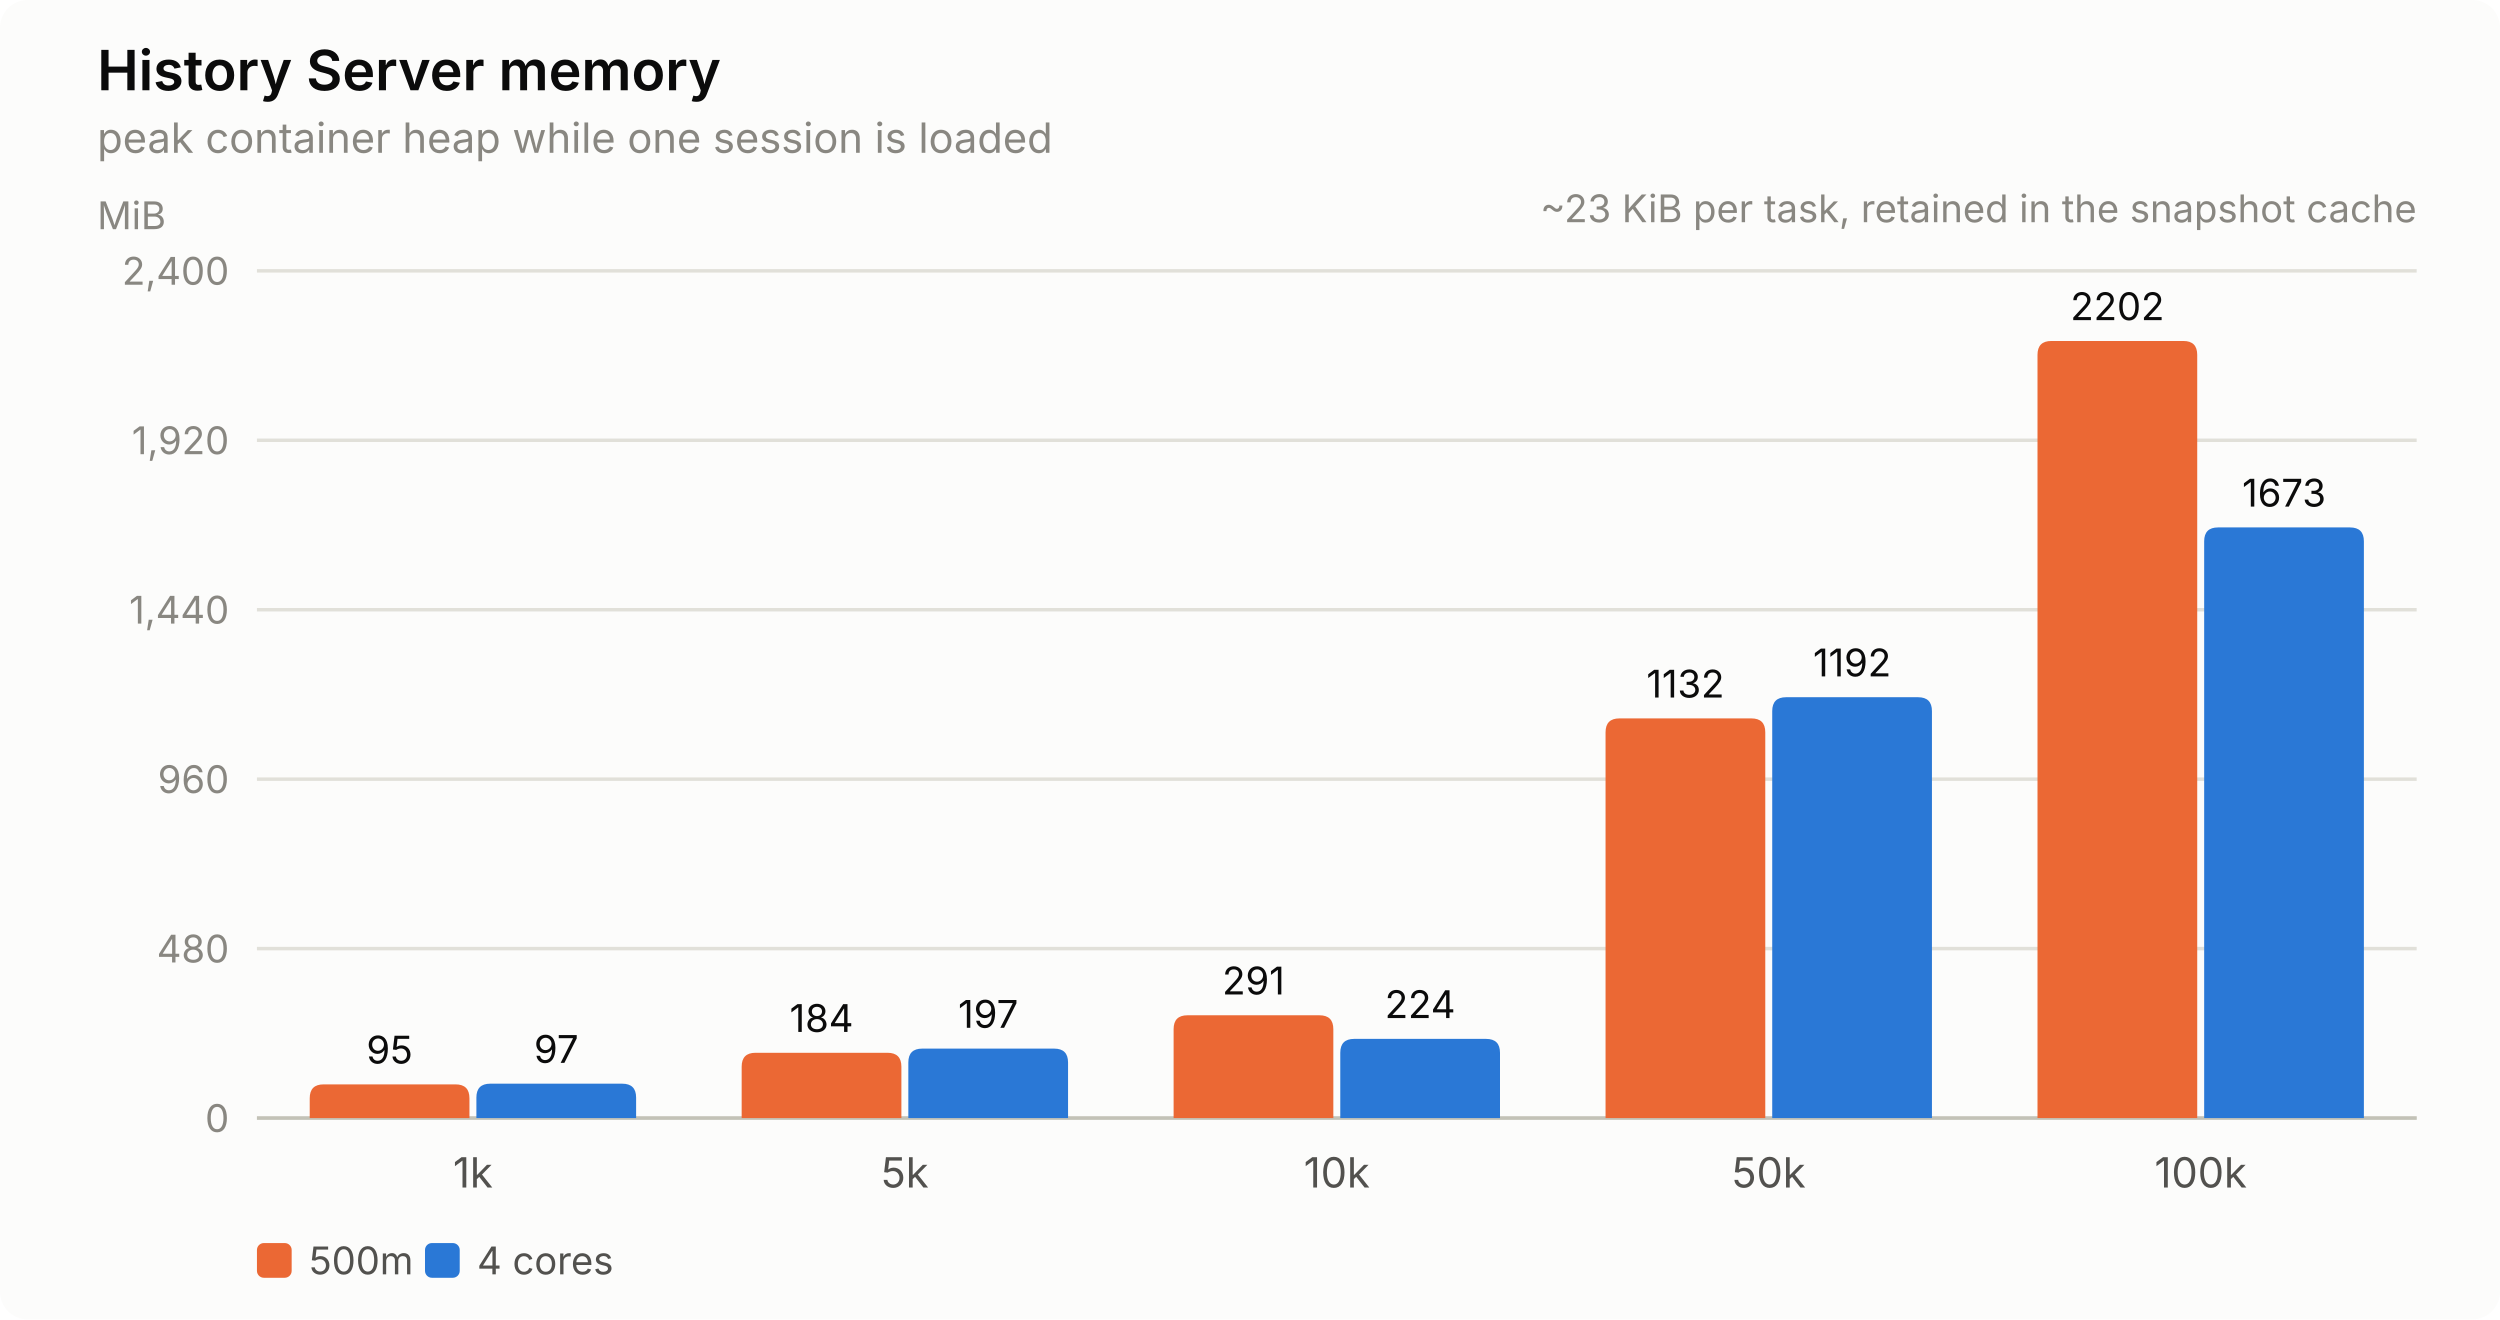
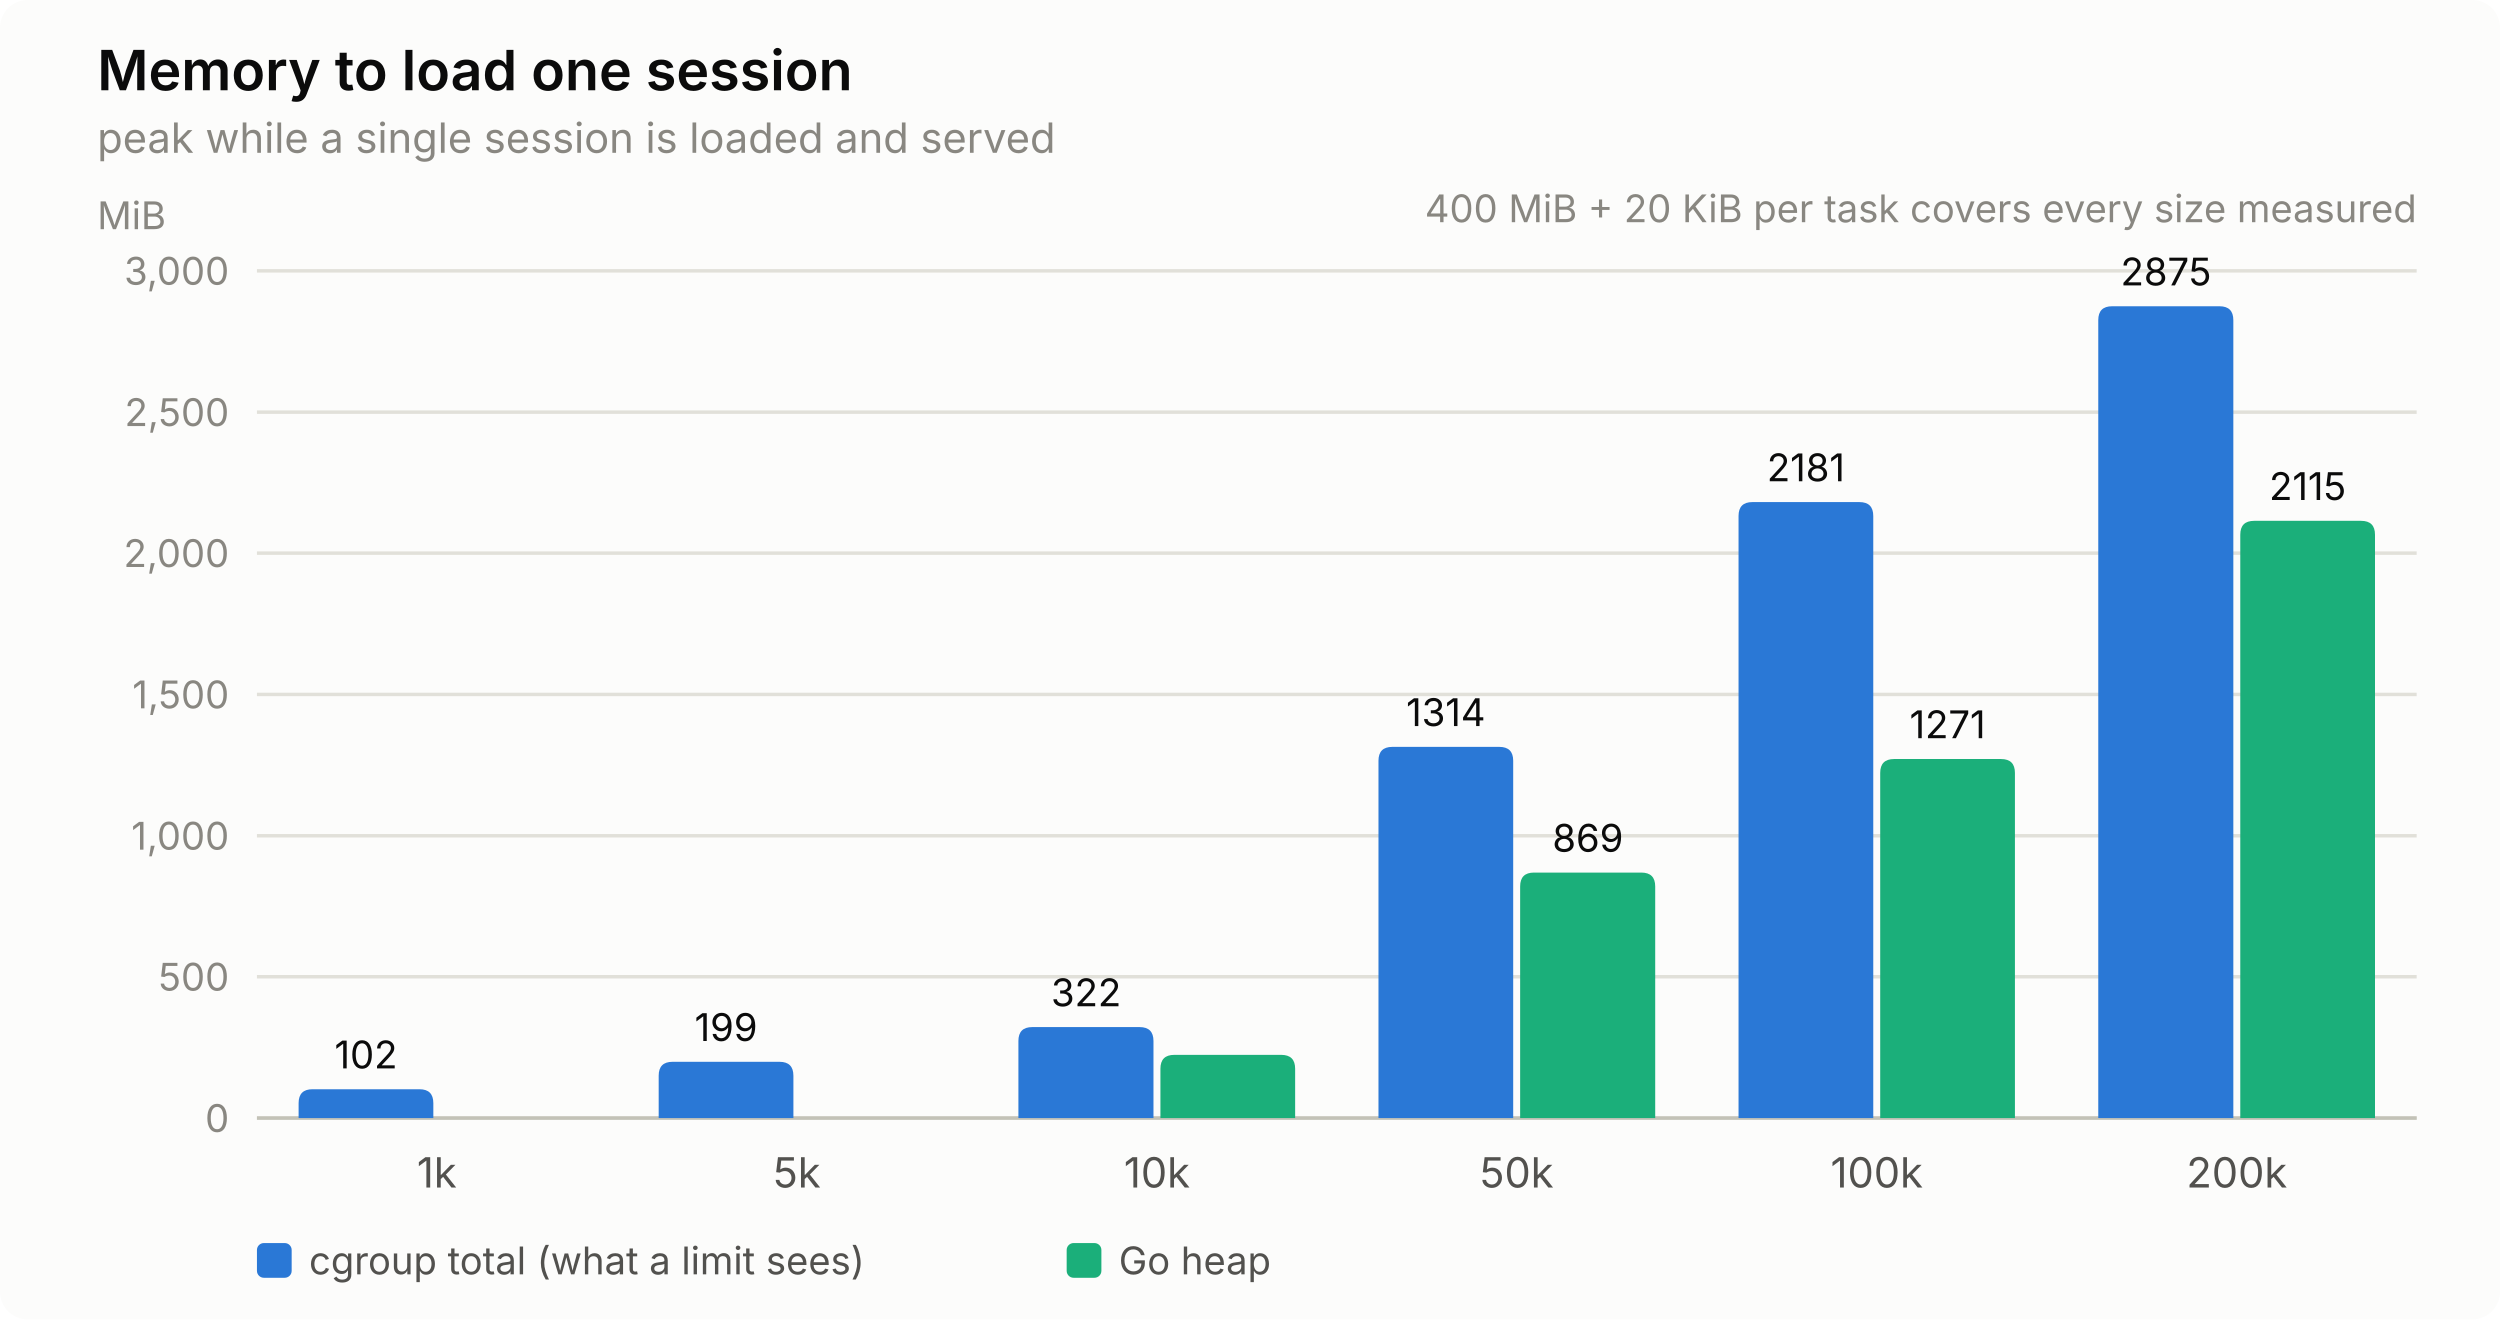
<svg xmlns="http://www.w3.org/2000/svg" viewBox="0 0 720 380" width="720" height="380" role="img">
  <rect width="720" height="380" fill="#fcfcfb" rx="8" />
-   <text x="28" y="26" font-family="system-ui,-apple-system,'Segoe UI',sans-serif" font-size="16" font-weight="600" fill="#0b0b0b">History Server memory</text>
-   <text x="28" y="44" font-family="system-ui,-apple-system,'Segoe UI',sans-serif" font-size="12" fill="#898781">peak container heap while one session is loaded</text>
+   <text x="28" y="26" font-family="system-ui,-apple-system,'Segoe UI',sans-serif" font-size="16" font-weight="600" fill="#0b0b0b">Memory to load one session</text>
+   <text x="28" y="44" font-family="system-ui,-apple-system,'Segoe UI',sans-serif" font-size="12" fill="#898781">peak while a single session is loaded and served</text>
  <line x1="74" y1="322.0" x2="696" y2="322.0" stroke="#e1e0d9" stroke-width="1" />
  <text x="66" y="326.0" text-anchor="end" font-family="system-ui,-apple-system,'Segoe UI',sans-serif" font-size="11" fill="#898781" font-variant-numeric="tabular-nums">0</text>
-   <line x1="74" y1="273.2" x2="696" y2="273.2" stroke="#e1e0d9" stroke-width="1" />
-   <text x="66" y="277.2" text-anchor="end" font-family="system-ui,-apple-system,'Segoe UI',sans-serif" font-size="11" fill="#898781" font-variant-numeric="tabular-nums">480</text>
-   <line x1="74" y1="224.4" x2="696" y2="224.4" stroke="#e1e0d9" stroke-width="1" />
-   <text x="66" y="228.4" text-anchor="end" font-family="system-ui,-apple-system,'Segoe UI',sans-serif" font-size="11" fill="#898781" font-variant-numeric="tabular-nums">960</text>
-   <line x1="74" y1="175.6" x2="696" y2="175.6" stroke="#e1e0d9" stroke-width="1" />
-   <text x="66" y="179.6" text-anchor="end" font-family="system-ui,-apple-system,'Segoe UI',sans-serif" font-size="11" fill="#898781" font-variant-numeric="tabular-nums">1,440</text>
-   <line x1="74" y1="126.8" x2="696" y2="126.8" stroke="#e1e0d9" stroke-width="1" />
-   <text x="66" y="130.8" text-anchor="end" font-family="system-ui,-apple-system,'Segoe UI',sans-serif" font-size="11" fill="#898781" font-variant-numeric="tabular-nums">1,920</text>
+   <line x1="74" y1="281.3" x2="696" y2="281.3" stroke="#e1e0d9" stroke-width="1" />
+   <text x="66" y="285.3" text-anchor="end" font-family="system-ui,-apple-system,'Segoe UI',sans-serif" font-size="11" fill="#898781" font-variant-numeric="tabular-nums">500</text>
+   <line x1="74" y1="240.7" x2="696" y2="240.7" stroke="#e1e0d9" stroke-width="1" />
+   <text x="66" y="244.7" text-anchor="end" font-family="system-ui,-apple-system,'Segoe UI',sans-serif" font-size="11" fill="#898781" font-variant-numeric="tabular-nums">1,000</text>
+   <line x1="74" y1="200.0" x2="696" y2="200.0" stroke="#e1e0d9" stroke-width="1" />
+   <text x="66" y="204.0" text-anchor="end" font-family="system-ui,-apple-system,'Segoe UI',sans-serif" font-size="11" fill="#898781" font-variant-numeric="tabular-nums">1,500</text>
+   <line x1="74" y1="159.3" x2="696" y2="159.3" stroke="#e1e0d9" stroke-width="1" />
+   <text x="66" y="163.3" text-anchor="end" font-family="system-ui,-apple-system,'Segoe UI',sans-serif" font-size="11" fill="#898781" font-variant-numeric="tabular-nums">2,000</text>
+   <line x1="74" y1="118.7" x2="696" y2="118.7" stroke="#e1e0d9" stroke-width="1" />
+   <text x="66" y="122.7" text-anchor="end" font-family="system-ui,-apple-system,'Segoe UI',sans-serif" font-size="11" fill="#898781" font-variant-numeric="tabular-nums">2,500</text>
  <line x1="74" y1="78.0" x2="696" y2="78.0" stroke="#e1e0d9" stroke-width="1" />
-   <text x="66" y="82.0" text-anchor="end" font-family="system-ui,-apple-system,'Segoe UI',sans-serif" font-size="11" fill="#898781" font-variant-numeric="tabular-nums">2,400</text>
+   <text x="66" y="82.0" text-anchor="end" font-family="system-ui,-apple-system,'Segoe UI',sans-serif" font-size="11" fill="#898781" font-variant-numeric="tabular-nums">3,000</text>
  <line x1="74" y1="322" x2="696" y2="322" stroke="#c3c2b7" stroke-width="1" />
  <text x="28" y="66" font-family="system-ui,-apple-system,'Segoe UI',sans-serif" font-size="11" fill="#898781">MiB</text>
-   <text x="136.2" y="342.0" text-anchor="middle" font-family="system-ui,-apple-system,'Segoe UI',sans-serif" font-size="12" fill="#52514e">1k</text>
-   <text x="260.6" y="342.0" text-anchor="middle" font-family="system-ui,-apple-system,'Segoe UI',sans-serif" font-size="12" fill="#52514e">5k</text>
-   <text x="385.0" y="342.0" text-anchor="middle" font-family="system-ui,-apple-system,'Segoe UI',sans-serif" font-size="12" fill="#52514e">10k</text>
-   <text x="509.4" y="342.0" text-anchor="middle" font-family="system-ui,-apple-system,'Segoe UI',sans-serif" font-size="12" fill="#52514e">50k</text>
-   <text x="633.8" y="342.0" text-anchor="middle" font-family="system-ui,-apple-system,'Segoe UI',sans-serif" font-size="12" fill="#52514e">100k</text>
-   <path d="M89.2,322 L89.2,316.3 Q89.2,312.3 93.2,312.3 L131.2,312.3 Q135.2,312.3 135.2,316.3 L135.2,322 Z" fill="#eb6834" />
-   <text x="112.2" y="306.3" text-anchor="middle" font-family="system-ui,-apple-system,'Segoe UI',sans-serif" font-size="11" fill="#0b0b0b" font-variant-numeric="tabular-nums">95</text>
-   <path d="M213.6,322 L213.6,307.2 Q213.6,303.2 217.6,303.2 L255.6,303.2 Q259.6,303.2 259.6,307.2 L259.6,322 Z" fill="#eb6834" />
-   <text x="236.6" y="297.2" text-anchor="middle" font-family="system-ui,-apple-system,'Segoe UI',sans-serif" font-size="11" fill="#0b0b0b" font-variant-numeric="tabular-nums">184</text>
-   <path d="M338.0,322 L338.0,296.4 Q338.0,292.4 342.0,292.4 L380.0,292.4 Q384.0,292.4 384.0,296.4 L384.0,322 Z" fill="#eb6834" />
-   <text x="361.0" y="286.4" text-anchor="middle" font-family="system-ui,-apple-system,'Segoe UI',sans-serif" font-size="11" fill="#0b0b0b" font-variant-numeric="tabular-nums">291</text>
-   <path d="M462.4,322 L462.4,210.9 Q462.4,206.9 466.4,206.9 L504.4,206.9 Q508.4,206.9 508.4,210.9 L508.4,322 Z" fill="#eb6834" />
-   <text x="485.4" y="200.9" text-anchor="middle" font-family="system-ui,-apple-system,'Segoe UI',sans-serif" font-size="11" fill="#0b0b0b" font-variant-numeric="tabular-nums">1132</text>
-   <path d="M586.8,322 L586.8,102.2 Q586.8,98.2 590.8,98.2 L628.8,98.2 Q632.8,98.2 632.8,102.2 L632.8,322 Z" fill="#eb6834" />
-   <text x="609.8" y="92.2" text-anchor="middle" font-family="system-ui,-apple-system,'Segoe UI',sans-serif" font-size="11" fill="#0b0b0b" font-variant-numeric="tabular-nums">2202</text>
-   <path d="M137.2,322 L137.2,316.1 Q137.2,312.1 141.2,312.1 L179.2,312.1 Q183.2,312.1 183.2,316.1 L183.2,322 Z" fill="#2a78d6" />
-   <text x="160.2" y="306.1" text-anchor="middle" font-family="system-ui,-apple-system,'Segoe UI',sans-serif" font-size="11" fill="#0b0b0b" font-variant-numeric="tabular-nums">97</text>
-   <path d="M261.6,322 L261.6,306.0 Q261.6,302.0 265.6,302.0 L303.6,302.0 Q307.6,302.0 307.6,306.0 L307.6,322 Z" fill="#2a78d6" />
-   <text x="284.6" y="296.0" text-anchor="middle" font-family="system-ui,-apple-system,'Segoe UI',sans-serif" font-size="11" fill="#0b0b0b" font-variant-numeric="tabular-nums">197</text>
-   <path d="M386.0,322 L386.0,303.2 Q386.0,299.2 390.0,299.2 L428.0,299.2 Q432.0,299.2 432.0,303.2 L432.0,322 Z" fill="#2a78d6" />
-   <text x="409.0" y="293.2" text-anchor="middle" font-family="system-ui,-apple-system,'Segoe UI',sans-serif" font-size="11" fill="#0b0b0b" font-variant-numeric="tabular-nums">224</text>
-   <path d="M510.4,322 L510.4,204.8 Q510.4,200.8 514.4,200.8 L552.4,200.8 Q556.4,200.8 556.4,204.8 L556.4,322 Z" fill="#2a78d6" />
-   <text x="533.4" y="194.8" text-anchor="middle" font-family="system-ui,-apple-system,'Segoe UI',sans-serif" font-size="11" fill="#0b0b0b" font-variant-numeric="tabular-nums">1192</text>
-   <path d="M634.8,322 L634.8,155.9 Q634.8,151.9 638.8,151.9 L676.8,151.9 Q680.8,151.9 680.8,155.9 L680.8,322 Z" fill="#2a78d6" />
-   <text x="657.8" y="145.9" text-anchor="middle" font-family="system-ui,-apple-system,'Segoe UI',sans-serif" font-size="11" fill="#0b0b0b" font-variant-numeric="tabular-nums">1673</text>
-   <rect x="74" y="358" width="10" height="10" rx="2" fill="#eb6834" />
-   <text x="89" y="367" font-family="system-ui,-apple-system,'Segoe UI',sans-serif" font-size="11" fill="#52514e">500m</text>
-   <rect x="122.4" y="358" width="10" height="10" rx="2" fill="#2a78d6" />
-   <text x="137.4" y="367" font-family="system-ui,-apple-system,'Segoe UI',sans-serif" font-size="11" fill="#52514e">4 cores</text>
-   <text x="696" y="64" text-anchor="end" font-family="system-ui,-apple-system,'Segoe UI',sans-serif" font-size="11" fill="#898781">~23 KiB per task, retained in the snapshot cache</text>
+   <text x="125.8" y="342.0" text-anchor="middle" font-family="system-ui,-apple-system,'Segoe UI',sans-serif" font-size="12" fill="#52514e">1k</text>
+   <text x="229.5" y="342.0" text-anchor="middle" font-family="system-ui,-apple-system,'Segoe UI',sans-serif" font-size="12" fill="#52514e">5k</text>
+   <text x="333.2" y="342.0" text-anchor="middle" font-family="system-ui,-apple-system,'Segoe UI',sans-serif" font-size="12" fill="#52514e">10k</text>
+   <text x="436.8" y="342.0" text-anchor="middle" font-family="system-ui,-apple-system,'Segoe UI',sans-serif" font-size="12" fill="#52514e">50k</text>
+   <text x="540.5" y="342.0" text-anchor="middle" font-family="system-ui,-apple-system,'Segoe UI',sans-serif" font-size="12" fill="#52514e">100k</text>
+   <text x="644.2" y="342.0" text-anchor="middle" font-family="system-ui,-apple-system,'Segoe UI',sans-serif" font-size="12" fill="#52514e">200k</text>
+   <path d="M86.0,322 L86.0,317.7 Q86.0,313.7 90.0,313.7 L120.8,313.7 Q124.8,313.7 124.8,317.7 L124.8,322 Z" fill="#2a78d6" />
+   <text x="105.4" y="307.7" text-anchor="middle" font-family="system-ui,-apple-system,'Segoe UI',sans-serif" font-size="11" fill="#0b0b0b" font-variant-numeric="tabular-nums">102</text>
+   <path d="M189.7,322 L189.7,309.8 Q189.7,305.8 193.7,305.8 L224.5,305.8 Q228.5,305.8 228.5,309.8 L228.5,322 Z" fill="#2a78d6" />
+   <text x="209.1" y="299.8" text-anchor="middle" font-family="system-ui,-apple-system,'Segoe UI',sans-serif" font-size="11" fill="#0b0b0b" font-variant-numeric="tabular-nums">199</text>
+   <path d="M293.3,322 L293.3,299.8 Q293.3,295.8 297.3,295.8 L328.2,295.8 Q332.2,295.8 332.2,299.8 L332.2,322 Z" fill="#2a78d6" />
+   <text x="312.8" y="289.8" text-anchor="middle" font-family="system-ui,-apple-system,'Segoe UI',sans-serif" font-size="11" fill="#0b0b0b" font-variant-numeric="tabular-nums">322</text>
+   <path d="M397.0,322 L397.0,219.1 Q397.0,215.1 401.0,215.1 L431.8,215.1 Q435.8,215.1 435.8,219.1 L435.8,322 Z" fill="#2a78d6" />
+   <text x="416.4" y="209.1" text-anchor="middle" font-family="system-ui,-apple-system,'Segoe UI',sans-serif" font-size="11" fill="#0b0b0b" font-variant-numeric="tabular-nums">1314</text>
+   <path d="M500.7,322 L500.7,148.6 Q500.7,144.6 504.7,144.6 L535.5,144.6 Q539.5,144.6 539.5,148.6 L539.5,322 Z" fill="#2a78d6" />
+   <text x="520.1" y="138.6" text-anchor="middle" font-family="system-ui,-apple-system,'Segoe UI',sans-serif" font-size="11" fill="#0b0b0b" font-variant-numeric="tabular-nums">2181</text>
+   <path d="M604.3,322 L604.3,92.2 Q604.3,88.2 608.3,88.2 L639.2,88.2 Q643.2,88.2 643.2,92.2 L643.2,322 Z" fill="#2a78d6" />
+   <text x="623.8" y="82.2" text-anchor="middle" font-family="system-ui,-apple-system,'Segoe UI',sans-serif" font-size="11" fill="#0b0b0b" font-variant-numeric="tabular-nums">2875</text>
+   <path d="M334.2,322 L334.2,307.8 Q334.2,303.8 338.2,303.8 L369.0,303.8 Q373.0,303.8 373.0,307.8 L373.0,322 Z" fill="#1baf7a" />
+   <path d="M437.8,322 L437.8,255.3 Q437.8,251.3 441.8,251.3 L472.7,251.3 Q476.7,251.3 476.7,255.3 L476.7,322 Z" fill="#1baf7a" />
+   <text x="457.3" y="245.3" text-anchor="middle" font-family="system-ui,-apple-system,'Segoe UI',sans-serif" font-size="11" fill="#0b0b0b" font-variant-numeric="tabular-nums">869</text>
+   <path d="M541.5,322 L541.5,222.6 Q541.5,218.6 545.5,218.6 L576.3,218.6 Q580.3,218.6 580.3,222.6 L580.3,322 Z" fill="#1baf7a" />
+   <text x="560.9" y="212.6" text-anchor="middle" font-family="system-ui,-apple-system,'Segoe UI',sans-serif" font-size="11" fill="#0b0b0b" font-variant-numeric="tabular-nums">1271</text>
+   <path d="M645.2,322 L645.2,154.0 Q645.2,150.0 649.2,150.0 L680.0,150.0 Q684.0,150.0 684.0,154.0 L684.0,322 Z" fill="#1baf7a" />
+   <text x="664.6" y="144.0" text-anchor="middle" font-family="system-ui,-apple-system,'Segoe UI',sans-serif" font-size="11" fill="#0b0b0b" font-variant-numeric="tabular-nums">2115</text>
+   <rect x="74" y="358" width="10" height="10" rx="2" fill="#2a78d6" />
+   <text x="89" y="367" font-family="system-ui,-apple-system,'Segoe UI',sans-serif" font-size="11" fill="#52514e">cgroup total (what a limit sees)</text>
+   <rect x="307.2" y="358" width="10" height="10" rx="2" fill="#1baf7a" />
+   <text x="322.2" y="367" font-family="system-ui,-apple-system,'Segoe UI',sans-serif" font-size="11" fill="#52514e">Go heap</text>
+   <text x="696" y="64" text-anchor="end" font-family="system-ui,-apple-system,'Segoe UI',sans-serif" font-size="11" fill="#898781">400 MiB + 20 KiB per task covers every size measured</text>
</svg>
